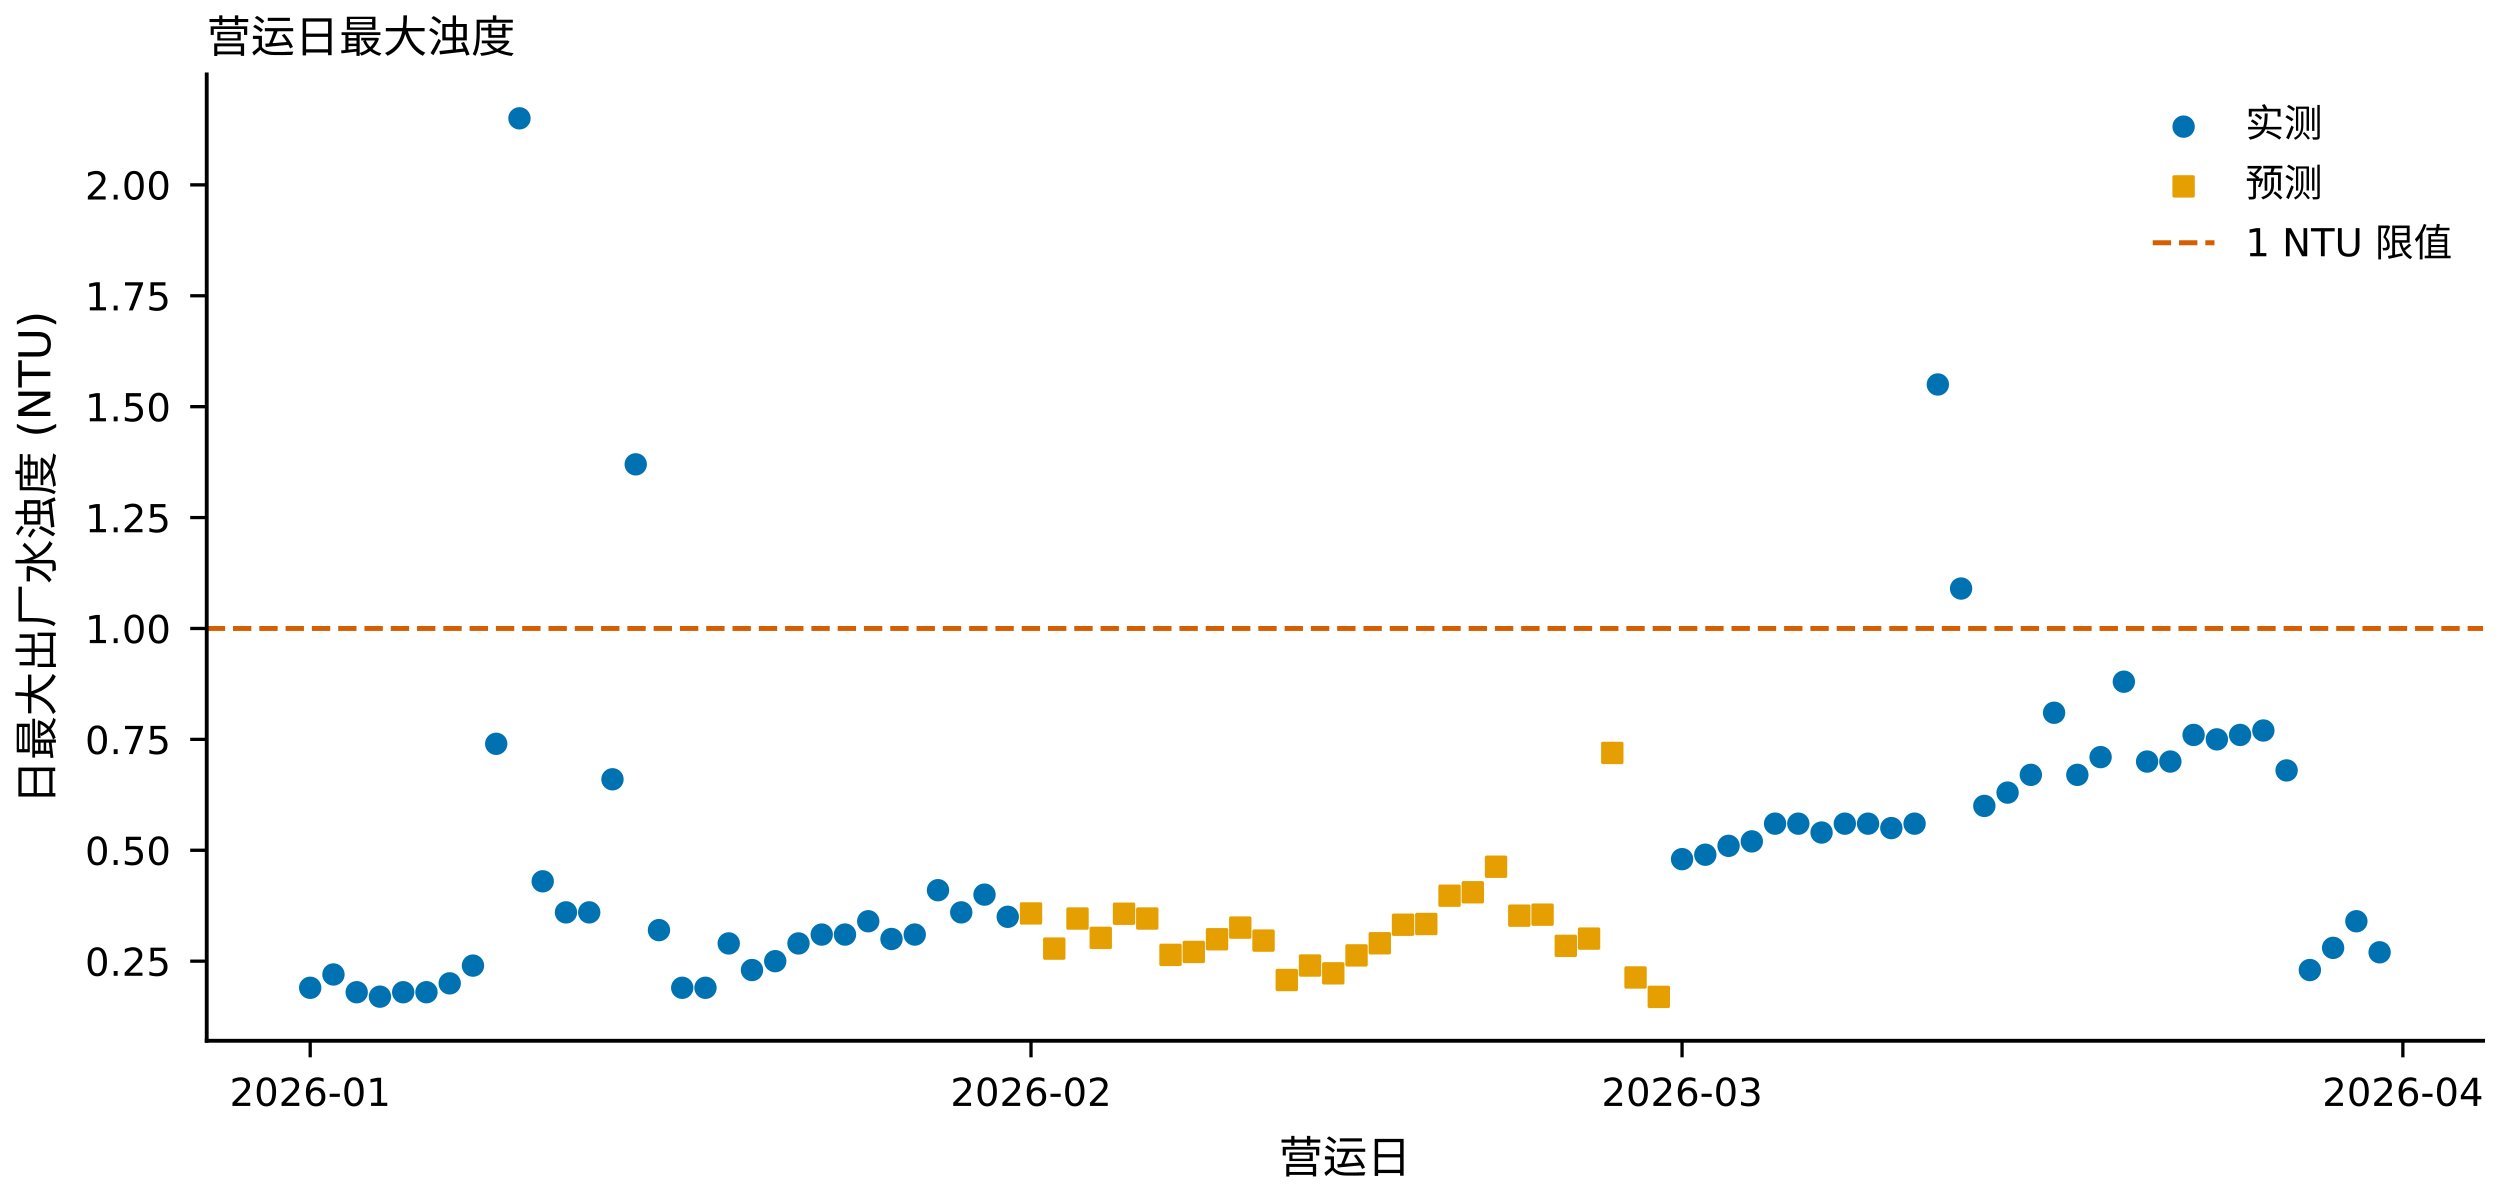
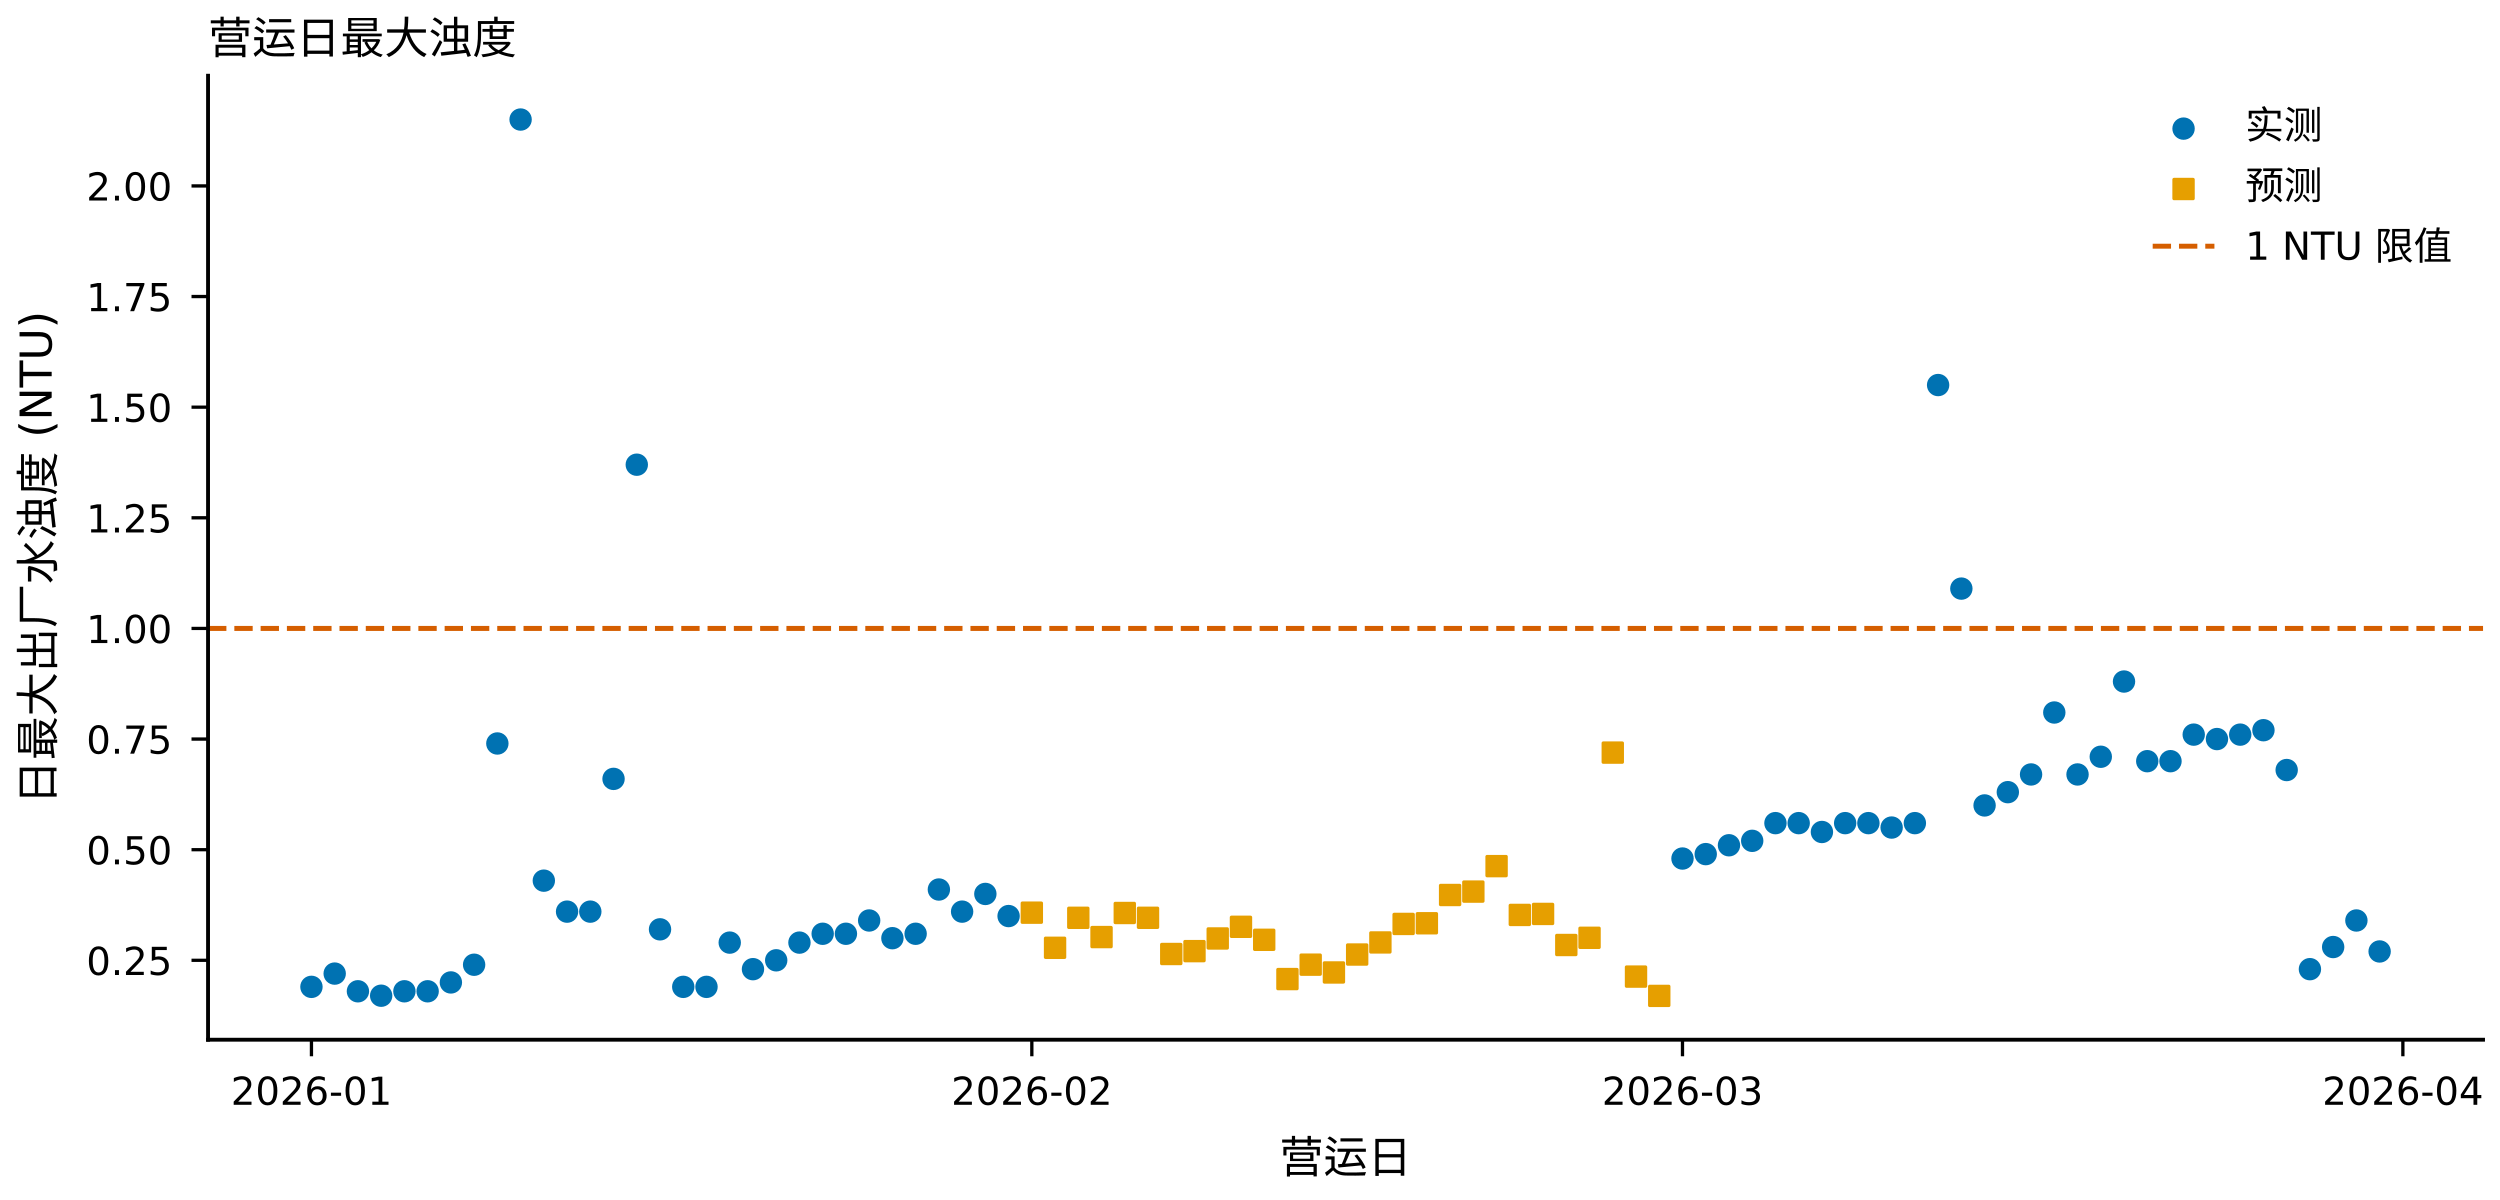
<svg xmlns="http://www.w3.org/2000/svg" xmlns:xlink="http://www.w3.org/1999/xlink" width="453.6pt" height="217.728pt" viewBox="0 0 453.6 217.728" version="1.1">
  <defs>
    <style type="text/css">*{stroke-linejoin: round; stroke-linecap: butt}</style>
  </defs>
  <g id="figure_1">
    <g id="patch_1">
      <path d="M 0 217.728  L 453.6 217.728  L 453.6 0  L 0 0  z " style="fill: #ffffff" />
    </g>
    <g id="axes_1">
      <g id="patch_2">
-         <path d="M 37.508 188.837  L 450.531 188.837  L 450.531 13.5  L 37.508 13.5  z " style="fill: #ffffff" />
+         <path d="M 37.747 188.646  L 450.523 188.646  L 450.523 13.739  L 37.747 13.739  z " style="fill: #ffffff" />
      </g>
      <g id="PathCollection_1">
        <defs>
-           <path id="mf3b2d7babe" d="M 0 1.732  C 0.459 1.732 0.9 1.55 1.225 1.225  C 1.55 0.9 1.732 0.459 1.732 0  C 1.732 -0.459 1.55 -0.9 1.225 -1.225  C 0.9 -1.55 0.459 -1.732 0 -1.732  C -0.459 -1.732 -0.9 -1.55 -1.225 -1.225  C -1.55 -0.9 -1.732 -0.459 -1.732 0  C -1.732 0.459 -1.55 0.9 -1.225 1.225  C -0.9 1.55 -0.459 1.732 0 1.732  z " style="stroke: #0072b2; stroke-width: 0.6" />
+           <path id="m5e1ed4e1a5" d="M 0 1.732  C 0.459 1.732 0.9 1.55 1.225 1.225  C 1.55 0.9 1.732 0.459 1.732 0  C 1.732 -0.459 1.55 -0.9 1.225 -1.225  C 0.9 -1.55 0.459 -1.732 0 -1.732  C -0.459 -1.732 -0.9 -1.55 -1.225 -1.225  C -1.55 -0.9 -1.732 -0.459 -1.732 0  C -1.732 0.459 -1.55 0.9 -1.225 1.225  C -0.9 1.55 -0.459 1.732 0 1.732  z " style="stroke: #0072b2; stroke-width: 0.6" />
        </defs>
-         <g clip-path="url(#p452d12b40b)">
-           <use xlink:href="#mf3b2d7babe" x="56.282" y="179.224" style="fill: #0072b2; stroke: #0072b2; stroke-width: 0.6" />
-           <use xlink:href="#mf3b2d7babe" x="60.501" y="176.809" style="fill: #0072b2; stroke: #0072b2; stroke-width: 0.6" />
-           <use xlink:href="#mf3b2d7babe" x="64.719" y="180.029" style="fill: #0072b2; stroke: #0072b2; stroke-width: 0.6" />
-           <use xlink:href="#mf3b2d7babe" x="68.938" y="180.834" style="fill: #0072b2; stroke: #0072b2; stroke-width: 0.6" />
-           <use xlink:href="#mf3b2d7babe" x="73.157" y="180.029" style="fill: #0072b2; stroke: #0072b2; stroke-width: 0.6" />
-           <use xlink:href="#mf3b2d7babe" x="77.376" y="180.029" style="fill: #0072b2; stroke: #0072b2; stroke-width: 0.6" />
-           <use xlink:href="#mf3b2d7babe" x="81.595" y="178.419" style="fill: #0072b2; stroke: #0072b2; stroke-width: 0.6" />
-           <use xlink:href="#mf3b2d7babe" x="85.814" y="175.2" style="fill: #0072b2; stroke: #0072b2; stroke-width: 0.6" />
-           <use xlink:href="#mf3b2d7babe" x="90.032" y="134.956" style="fill: #0072b2; stroke: #0072b2; stroke-width: 0.6" />
-           <use xlink:href="#mf3b2d7babe" x="94.251" y="21.47" style="fill: #0072b2; stroke: #0072b2; stroke-width: 0.6" />
-           <use xlink:href="#mf3b2d7babe" x="98.47" y="159.907" style="fill: #0072b2; stroke: #0072b2; stroke-width: 0.6" />
-           <use xlink:href="#mf3b2d7babe" x="102.689" y="165.541" style="fill: #0072b2; stroke: #0072b2; stroke-width: 0.6" />
-           <use xlink:href="#mf3b2d7babe" x="106.908" y="165.541" style="fill: #0072b2; stroke: #0072b2; stroke-width: 0.6" />
-           <use xlink:href="#mf3b2d7babe" x="111.127" y="141.395" style="fill: #0072b2; stroke: #0072b2; stroke-width: 0.6" />
-           <use xlink:href="#mf3b2d7babe" x="115.345" y="84.25" style="fill: #0072b2; stroke: #0072b2; stroke-width: 0.6" />
-           <use xlink:href="#mf3b2d7babe" x="119.564" y="168.761" style="fill: #0072b2; stroke: #0072b2; stroke-width: 0.6" />
-           <use xlink:href="#mf3b2d7babe" x="123.783" y="179.224" style="fill: #0072b2; stroke: #0072b2; stroke-width: 0.6" />
-           <use xlink:href="#mf3b2d7babe" x="128.002" y="179.224" style="fill: #0072b2; stroke: #0072b2; stroke-width: 0.6" />
-           <use xlink:href="#mf3b2d7babe" x="132.221" y="171.175" style="fill: #0072b2; stroke: #0072b2; stroke-width: 0.6" />
-           <use xlink:href="#mf3b2d7babe" x="136.44" y="176.004" style="fill: #0072b2; stroke: #0072b2; stroke-width: 0.6" />
-           <use xlink:href="#mf3b2d7babe" x="140.658" y="174.395" style="fill: #0072b2; stroke: #0072b2; stroke-width: 0.6" />
-           <use xlink:href="#mf3b2d7babe" x="144.877" y="171.175" style="fill: #0072b2; stroke: #0072b2; stroke-width: 0.6" />
-           <use xlink:href="#mf3b2d7babe" x="149.096" y="169.566" style="fill: #0072b2; stroke: #0072b2; stroke-width: 0.6" />
-           <use xlink:href="#mf3b2d7babe" x="153.315" y="169.566" style="fill: #0072b2; stroke: #0072b2; stroke-width: 0.6" />
-           <use xlink:href="#mf3b2d7babe" x="157.534" y="167.151" style="fill: #0072b2; stroke: #0072b2; stroke-width: 0.6" />
-           <use xlink:href="#mf3b2d7babe" x="161.753" y="170.37" style="fill: #0072b2; stroke: #0072b2; stroke-width: 0.6" />
-           <use xlink:href="#mf3b2d7babe" x="165.971" y="169.566" style="fill: #0072b2; stroke: #0072b2; stroke-width: 0.6" />
-           <use xlink:href="#mf3b2d7babe" x="170.19" y="161.517" style="fill: #0072b2; stroke: #0072b2; stroke-width: 0.6" />
-           <use xlink:href="#mf3b2d7babe" x="174.409" y="165.541" style="fill: #0072b2; stroke: #0072b2; stroke-width: 0.6" />
-           <use xlink:href="#mf3b2d7babe" x="178.628" y="162.322" style="fill: #0072b2; stroke: #0072b2; stroke-width: 0.6" />
-           <use xlink:href="#mf3b2d7babe" x="182.847" y="166.346" style="fill: #0072b2; stroke: #0072b2; stroke-width: 0.6" />
-           <use xlink:href="#mf3b2d7babe" x="305.193" y="155.883" style="fill: #0072b2; stroke: #0072b2; stroke-width: 0.6" />
-           <use xlink:href="#mf3b2d7babe" x="309.412" y="155.078" style="fill: #0072b2; stroke: #0072b2; stroke-width: 0.6" />
-           <use xlink:href="#mf3b2d7babe" x="313.63" y="153.468" style="fill: #0072b2; stroke: #0072b2; stroke-width: 0.6" />
-           <use xlink:href="#mf3b2d7babe" x="317.849" y="152.663" style="fill: #0072b2; stroke: #0072b2; stroke-width: 0.6" />
-           <use xlink:href="#mf3b2d7babe" x="322.068" y="149.444" style="fill: #0072b2; stroke: #0072b2; stroke-width: 0.6" />
-           <use xlink:href="#mf3b2d7babe" x="326.287" y="149.444" style="fill: #0072b2; stroke: #0072b2; stroke-width: 0.6" />
-           <use xlink:href="#mf3b2d7babe" x="330.506" y="151.054" style="fill: #0072b2; stroke: #0072b2; stroke-width: 0.6" />
-           <use xlink:href="#mf3b2d7babe" x="334.725" y="149.444" style="fill: #0072b2; stroke: #0072b2; stroke-width: 0.6" />
-           <use xlink:href="#mf3b2d7babe" x="338.943" y="149.444" style="fill: #0072b2; stroke: #0072b2; stroke-width: 0.6" />
-           <use xlink:href="#mf3b2d7babe" x="343.162" y="150.249" style="fill: #0072b2; stroke: #0072b2; stroke-width: 0.6" />
-           <use xlink:href="#mf3b2d7babe" x="347.381" y="149.444" style="fill: #0072b2; stroke: #0072b2; stroke-width: 0.6" />
-           <use xlink:href="#mf3b2d7babe" x="351.6" y="69.762" style="fill: #0072b2; stroke: #0072b2; stroke-width: 0.6" />
-           <use xlink:href="#mf3b2d7babe" x="355.819" y="106.786" style="fill: #0072b2; stroke: #0072b2; stroke-width: 0.6" />
-           <use xlink:href="#mf3b2d7babe" x="360.038" y="146.224" style="fill: #0072b2; stroke: #0072b2; stroke-width: 0.6" />
-           <use xlink:href="#mf3b2d7babe" x="364.256" y="143.81" style="fill: #0072b2; stroke: #0072b2; stroke-width: 0.6" />
-           <use xlink:href="#mf3b2d7babe" x="368.475" y="140.59" style="fill: #0072b2; stroke: #0072b2; stroke-width: 0.6" />
-           <use xlink:href="#mf3b2d7babe" x="372.694" y="129.322" style="fill: #0072b2; stroke: #0072b2; stroke-width: 0.6" />
-           <use xlink:href="#mf3b2d7babe" x="376.913" y="140.59" style="fill: #0072b2; stroke: #0072b2; stroke-width: 0.6" />
-           <use xlink:href="#mf3b2d7babe" x="381.132" y="137.371" style="fill: #0072b2; stroke: #0072b2; stroke-width: 0.6" />
-           <use xlink:href="#mf3b2d7babe" x="385.35" y="123.688" style="fill: #0072b2; stroke: #0072b2; stroke-width: 0.6" />
-           <use xlink:href="#mf3b2d7babe" x="389.569" y="138.176" style="fill: #0072b2; stroke: #0072b2; stroke-width: 0.6" />
-           <use xlink:href="#mf3b2d7babe" x="393.788" y="138.176" style="fill: #0072b2; stroke: #0072b2; stroke-width: 0.6" />
-           <use xlink:href="#mf3b2d7babe" x="398.007" y="133.347" style="fill: #0072b2; stroke: #0072b2; stroke-width: 0.6" />
-           <use xlink:href="#mf3b2d7babe" x="402.226" y="134.151" style="fill: #0072b2; stroke: #0072b2; stroke-width: 0.6" />
-           <use xlink:href="#mf3b2d7babe" x="406.445" y="133.347" style="fill: #0072b2; stroke: #0072b2; stroke-width: 0.6" />
-           <use xlink:href="#mf3b2d7babe" x="410.663" y="132.542" style="fill: #0072b2; stroke: #0072b2; stroke-width: 0.6" />
-           <use xlink:href="#mf3b2d7babe" x="414.882" y="139.785" style="fill: #0072b2; stroke: #0072b2; stroke-width: 0.6" />
-           <use xlink:href="#mf3b2d7babe" x="419.101" y="176.004" style="fill: #0072b2; stroke: #0072b2; stroke-width: 0.6" />
-           <use xlink:href="#mf3b2d7babe" x="423.32" y="171.98" style="fill: #0072b2; stroke: #0072b2; stroke-width: 0.6" />
-           <use xlink:href="#mf3b2d7babe" x="427.539" y="167.151" style="fill: #0072b2; stroke: #0072b2; stroke-width: 0.6" />
-           <use xlink:href="#mf3b2d7babe" x="431.758" y="172.785" style="fill: #0072b2; stroke: #0072b2; stroke-width: 0.6" />
+         <g clip-path="url(#p4bf31059ea)">
+           <use xlink:href="#m5e1ed4e1a5" x="56.509" y="179.056" style="fill: #0072b2; stroke: #0072b2; stroke-width: 0.6" />
+           <use xlink:href="#m5e1ed4e1a5" x="60.726" y="176.648" style="fill: #0072b2; stroke: #0072b2; stroke-width: 0.6" />
+           <use xlink:href="#m5e1ed4e1a5" x="64.942" y="179.859" style="fill: #0072b2; stroke: #0072b2; stroke-width: 0.6" />
+           <use xlink:href="#m5e1ed4e1a5" x="69.158" y="180.662" style="fill: #0072b2; stroke: #0072b2; stroke-width: 0.6" />
+           <use xlink:href="#m5e1ed4e1a5" x="73.375" y="179.859" style="fill: #0072b2; stroke: #0072b2; stroke-width: 0.6" />
+           <use xlink:href="#m5e1ed4e1a5" x="77.591" y="179.859" style="fill: #0072b2; stroke: #0072b2; stroke-width: 0.6" />
+           <use xlink:href="#m5e1ed4e1a5" x="81.807" y="178.253" style="fill: #0072b2; stroke: #0072b2; stroke-width: 0.6" />
+           <use xlink:href="#m5e1ed4e1a5" x="86.023" y="175.042" style="fill: #0072b2; stroke: #0072b2; stroke-width: 0.6" />
+           <use xlink:href="#m5e1ed4e1a5" x="90.24" y="134.897" style="fill: #0072b2; stroke: #0072b2; stroke-width: 0.6" />
+           <use xlink:href="#m5e1ed4e1a5" x="94.456" y="21.689" style="fill: #0072b2; stroke: #0072b2; stroke-width: 0.6" />
+           <use xlink:href="#m5e1ed4e1a5" x="98.672" y="159.787" style="fill: #0072b2; stroke: #0072b2; stroke-width: 0.6" />
+           <use xlink:href="#m5e1ed4e1a5" x="102.889" y="165.407" style="fill: #0072b2; stroke: #0072b2; stroke-width: 0.6" />
+           <use xlink:href="#m5e1ed4e1a5" x="107.105" y="165.407" style="fill: #0072b2; stroke: #0072b2; stroke-width: 0.6" />
+           <use xlink:href="#m5e1ed4e1a5" x="111.321" y="141.32" style="fill: #0072b2; stroke: #0072b2; stroke-width: 0.6" />
+           <use xlink:href="#m5e1ed4e1a5" x="115.538" y="84.315" style="fill: #0072b2; stroke: #0072b2; stroke-width: 0.6" />
+           <use xlink:href="#m5e1ed4e1a5" x="119.754" y="168.619" style="fill: #0072b2; stroke: #0072b2; stroke-width: 0.6" />
+           <use xlink:href="#m5e1ed4e1a5" x="123.97" y="179.056" style="fill: #0072b2; stroke: #0072b2; stroke-width: 0.6" />
+           <use xlink:href="#m5e1ed4e1a5" x="128.187" y="179.056" style="fill: #0072b2; stroke: #0072b2; stroke-width: 0.6" />
+           <use xlink:href="#m5e1ed4e1a5" x="132.403" y="171.027" style="fill: #0072b2; stroke: #0072b2; stroke-width: 0.6" />
+           <use xlink:href="#m5e1ed4e1a5" x="136.619" y="175.845" style="fill: #0072b2; stroke: #0072b2; stroke-width: 0.6" />
+           <use xlink:href="#m5e1ed4e1a5" x="140.835" y="174.239" style="fill: #0072b2; stroke: #0072b2; stroke-width: 0.6" />
+           <use xlink:href="#m5e1ed4e1a5" x="145.052" y="171.027" style="fill: #0072b2; stroke: #0072b2; stroke-width: 0.6" />
+           <use xlink:href="#m5e1ed4e1a5" x="149.268" y="169.422" style="fill: #0072b2; stroke: #0072b2; stroke-width: 0.6" />
+           <use xlink:href="#m5e1ed4e1a5" x="153.484" y="169.422" style="fill: #0072b2; stroke: #0072b2; stroke-width: 0.6" />
+           <use xlink:href="#m5e1ed4e1a5" x="157.701" y="167.013" style="fill: #0072b2; stroke: #0072b2; stroke-width: 0.6" />
+           <use xlink:href="#m5e1ed4e1a5" x="161.917" y="170.224" style="fill: #0072b2; stroke: #0072b2; stroke-width: 0.6" />
+           <use xlink:href="#m5e1ed4e1a5" x="166.133" y="169.422" style="fill: #0072b2; stroke: #0072b2; stroke-width: 0.6" />
+           <use xlink:href="#m5e1ed4e1a5" x="170.35" y="161.393" style="fill: #0072b2; stroke: #0072b2; stroke-width: 0.6" />
+           <use xlink:href="#m5e1ed4e1a5" x="174.566" y="165.407" style="fill: #0072b2; stroke: #0072b2; stroke-width: 0.6" />
+           <use xlink:href="#m5e1ed4e1a5" x="178.782" y="162.196" style="fill: #0072b2; stroke: #0072b2; stroke-width: 0.6" />
+           <use xlink:href="#m5e1ed4e1a5" x="182.998" y="166.21" style="fill: #0072b2; stroke: #0072b2; stroke-width: 0.6" />
+           <use xlink:href="#m5e1ed4e1a5" x="305.271" y="155.772" style="fill: #0072b2; stroke: #0072b2; stroke-width: 0.6" />
+           <use xlink:href="#m5e1ed4e1a5" x="309.488" y="154.97" style="fill: #0072b2; stroke: #0072b2; stroke-width: 0.6" />
+           <use xlink:href="#m5e1ed4e1a5" x="313.704" y="153.364" style="fill: #0072b2; stroke: #0072b2; stroke-width: 0.6" />
+           <use xlink:href="#m5e1ed4e1a5" x="317.92" y="152.561" style="fill: #0072b2; stroke: #0072b2; stroke-width: 0.6" />
+           <use xlink:href="#m5e1ed4e1a5" x="322.137" y="149.349" style="fill: #0072b2; stroke: #0072b2; stroke-width: 0.6" />
+           <use xlink:href="#m5e1ed4e1a5" x="326.353" y="149.349" style="fill: #0072b2; stroke: #0072b2; stroke-width: 0.6" />
+           <use xlink:href="#m5e1ed4e1a5" x="330.569" y="150.955" style="fill: #0072b2; stroke: #0072b2; stroke-width: 0.6" />
+           <use xlink:href="#m5e1ed4e1a5" x="334.785" y="149.349" style="fill: #0072b2; stroke: #0072b2; stroke-width: 0.6" />
+           <use xlink:href="#m5e1ed4e1a5" x="339.002" y="149.349" style="fill: #0072b2; stroke: #0072b2; stroke-width: 0.6" />
+           <use xlink:href="#m5e1ed4e1a5" x="343.218" y="150.152" style="fill: #0072b2; stroke: #0072b2; stroke-width: 0.6" />
+           <use xlink:href="#m5e1ed4e1a5" x="347.434" y="149.349" style="fill: #0072b2; stroke: #0072b2; stroke-width: 0.6" />
+           <use xlink:href="#m5e1ed4e1a5" x="351.651" y="69.863" style="fill: #0072b2; stroke: #0072b2; stroke-width: 0.6" />
+           <use xlink:href="#m5e1ed4e1a5" x="355.867" y="106.796" style="fill: #0072b2; stroke: #0072b2; stroke-width: 0.6" />
+           <use xlink:href="#m5e1ed4e1a5" x="360.083" y="146.138" style="fill: #0072b2; stroke: #0072b2; stroke-width: 0.6" />
+           <use xlink:href="#m5e1ed4e1a5" x="364.3" y="143.729" style="fill: #0072b2; stroke: #0072b2; stroke-width: 0.6" />
+           <use xlink:href="#m5e1ed4e1a5" x="368.516" y="140.517" style="fill: #0072b2; stroke: #0072b2; stroke-width: 0.6" />
+           <use xlink:href="#m5e1ed4e1a5" x="372.732" y="129.277" style="fill: #0072b2; stroke: #0072b2; stroke-width: 0.6" />
+           <use xlink:href="#m5e1ed4e1a5" x="376.948" y="140.517" style="fill: #0072b2; stroke: #0072b2; stroke-width: 0.6" />
+           <use xlink:href="#m5e1ed4e1a5" x="381.165" y="137.306" style="fill: #0072b2; stroke: #0072b2; stroke-width: 0.6" />
+           <use xlink:href="#m5e1ed4e1a5" x="385.381" y="123.657" style="fill: #0072b2; stroke: #0072b2; stroke-width: 0.6" />
+           <use xlink:href="#m5e1ed4e1a5" x="389.597" y="138.109" style="fill: #0072b2; stroke: #0072b2; stroke-width: 0.6" />
+           <use xlink:href="#m5e1ed4e1a5" x="393.814" y="138.109" style="fill: #0072b2; stroke: #0072b2; stroke-width: 0.6" />
+           <use xlink:href="#m5e1ed4e1a5" x="398.03" y="133.291" style="fill: #0072b2; stroke: #0072b2; stroke-width: 0.6" />
+           <use xlink:href="#m5e1ed4e1a5" x="402.246" y="134.094" style="fill: #0072b2; stroke: #0072b2; stroke-width: 0.6" />
+           <use xlink:href="#m5e1ed4e1a5" x="406.463" y="133.291" style="fill: #0072b2; stroke: #0072b2; stroke-width: 0.6" />
+           <use xlink:href="#m5e1ed4e1a5" x="410.679" y="132.489" style="fill: #0072b2; stroke: #0072b2; stroke-width: 0.6" />
+           <use xlink:href="#m5e1ed4e1a5" x="414.895" y="139.715" style="fill: #0072b2; stroke: #0072b2; stroke-width: 0.6" />
+           <use xlink:href="#m5e1ed4e1a5" x="419.112" y="175.845" style="fill: #0072b2; stroke: #0072b2; stroke-width: 0.6" />
+           <use xlink:href="#m5e1ed4e1a5" x="423.328" y="171.83" style="fill: #0072b2; stroke: #0072b2; stroke-width: 0.6" />
+           <use xlink:href="#m5e1ed4e1a5" x="427.544" y="167.013" style="fill: #0072b2; stroke: #0072b2; stroke-width: 0.6" />
+           <use xlink:href="#m5e1ed4e1a5" x="431.76" y="172.633" style="fill: #0072b2; stroke: #0072b2; stroke-width: 0.6" />
        </g>
      </g>
      <g id="PathCollection_2">
        <defs>
-           <path id="m6b64a4ce3d" d="M -1.732 1.732  L 1.732 1.732  L 1.732 -1.732  L -1.732 -1.732  z " style="stroke: #e69f00; stroke-width: 0.6" />
+           <path id="m8326b46690" d="M -1.732 1.732  L 1.732 1.732  L 1.732 -1.732  L -1.732 -1.732  z " style="stroke: #e69f00; stroke-width: 0.6" />
        </defs>
-         <g clip-path="url(#p452d12b40b)">
-           <use xlink:href="#m6b64a4ce3d" x="187.066" y="165.733" style="fill: #e69f00; stroke: #e69f00; stroke-width: 0.6" />
-           <use xlink:href="#m6b64a4ce3d" x="191.284" y="172.114" style="fill: #e69f00; stroke: #e69f00; stroke-width: 0.6" />
-           <use xlink:href="#m6b64a4ce3d" x="195.503" y="166.663" style="fill: #e69f00; stroke: #e69f00; stroke-width: 0.6" />
-           <use xlink:href="#m6b64a4ce3d" x="199.722" y="170.172" style="fill: #e69f00; stroke: #e69f00; stroke-width: 0.6" />
-           <use xlink:href="#m6b64a4ce3d" x="203.941" y="165.784" style="fill: #e69f00; stroke: #e69f00; stroke-width: 0.6" />
-           <use xlink:href="#m6b64a4ce3d" x="208.16" y="166.658" style="fill: #e69f00; stroke: #e69f00; stroke-width: 0.6" />
-           <use xlink:href="#m6b64a4ce3d" x="212.379" y="173.251" style="fill: #e69f00; stroke: #e69f00; stroke-width: 0.6" />
-           <use xlink:href="#m6b64a4ce3d" x="216.597" y="172.723" style="fill: #e69f00; stroke: #e69f00; stroke-width: 0.6" />
-           <use xlink:href="#m6b64a4ce3d" x="220.816" y="170.417" style="fill: #e69f00; stroke: #e69f00; stroke-width: 0.6" />
-           <use xlink:href="#m6b64a4ce3d" x="225.035" y="168.304" style="fill: #e69f00; stroke: #e69f00; stroke-width: 0.6" />
-           <use xlink:href="#m6b64a4ce3d" x="229.254" y="170.662" style="fill: #e69f00; stroke: #e69f00; stroke-width: 0.6" />
-           <use xlink:href="#m6b64a4ce3d" x="233.473" y="177.809" style="fill: #e69f00; stroke: #e69f00; stroke-width: 0.6" />
-           <use xlink:href="#m6b64a4ce3d" x="237.691" y="175.185" style="fill: #e69f00; stroke: #e69f00; stroke-width: 0.6" />
-           <use xlink:href="#m6b64a4ce3d" x="241.91" y="176.604" style="fill: #e69f00; stroke: #e69f00; stroke-width: 0.6" />
-           <use xlink:href="#m6b64a4ce3d" x="246.129" y="173.343" style="fill: #e69f00; stroke: #e69f00; stroke-width: 0.6" />
-           <use xlink:href="#m6b64a4ce3d" x="250.348" y="171.143" style="fill: #e69f00; stroke: #e69f00; stroke-width: 0.6" />
-           <use xlink:href="#m6b64a4ce3d" x="254.567" y="167.782" style="fill: #e69f00; stroke: #e69f00; stroke-width: 0.6" />
-           <use xlink:href="#m6b64a4ce3d" x="258.786" y="167.655" style="fill: #e69f00; stroke: #e69f00; stroke-width: 0.6" />
-           <use xlink:href="#m6b64a4ce3d" x="263.004" y="162.516" style="fill: #e69f00; stroke: #e69f00; stroke-width: 0.6" />
-           <use xlink:href="#m6b64a4ce3d" x="267.223" y="161.895" style="fill: #e69f00; stroke: #e69f00; stroke-width: 0.6" />
-           <use xlink:href="#m6b64a4ce3d" x="271.442" y="157.262" style="fill: #e69f00; stroke: #e69f00; stroke-width: 0.6" />
-           <use xlink:href="#m6b64a4ce3d" x="275.661" y="166.142" style="fill: #e69f00; stroke: #e69f00; stroke-width: 0.6" />
-           <use xlink:href="#m6b64a4ce3d" x="279.88" y="165.96" style="fill: #e69f00; stroke: #e69f00; stroke-width: 0.6" />
-           <use xlink:href="#m6b64a4ce3d" x="284.099" y="171.612" style="fill: #e69f00; stroke: #e69f00; stroke-width: 0.6" />
-           <use xlink:href="#m6b64a4ce3d" x="288.317" y="170.299" style="fill: #e69f00; stroke: #e69f00; stroke-width: 0.6" />
-           <use xlink:href="#m6b64a4ce3d" x="292.536" y="136.617" style="fill: #e69f00; stroke: #e69f00; stroke-width: 0.6" />
-           <use xlink:href="#m6b64a4ce3d" x="296.755" y="177.357" style="fill: #e69f00; stroke: #e69f00; stroke-width: 0.6" />
-           <use xlink:href="#m6b64a4ce3d" x="300.974" y="180.867" style="fill: #e69f00; stroke: #e69f00; stroke-width: 0.6" />
+         <g clip-path="url(#p4bf31059ea)">
+           <use xlink:href="#m8326b46690" x="187.215" y="165.598" style="fill: #e69f00; stroke: #e69f00; stroke-width: 0.6" />
+           <use xlink:href="#m8326b46690" x="191.431" y="171.964" style="fill: #e69f00; stroke: #e69f00; stroke-width: 0.6" />
+           <use xlink:href="#m8326b46690" x="195.647" y="166.526" style="fill: #e69f00; stroke: #e69f00; stroke-width: 0.6" />
+           <use xlink:href="#m8326b46690" x="199.864" y="170.026" style="fill: #e69f00; stroke: #e69f00; stroke-width: 0.6" />
+           <use xlink:href="#m8326b46690" x="204.08" y="165.649" style="fill: #e69f00; stroke: #e69f00; stroke-width: 0.6" />
+           <use xlink:href="#m8326b46690" x="208.296" y="166.521" style="fill: #e69f00; stroke: #e69f00; stroke-width: 0.6" />
+           <use xlink:href="#m8326b46690" x="212.513" y="173.098" style="fill: #e69f00; stroke: #e69f00; stroke-width: 0.6" />
+           <use xlink:href="#m8326b46690" x="216.729" y="172.571" style="fill: #e69f00; stroke: #e69f00; stroke-width: 0.6" />
+           <use xlink:href="#m8326b46690" x="220.945" y="170.271" style="fill: #e69f00; stroke: #e69f00; stroke-width: 0.6" />
+           <use xlink:href="#m8326b46690" x="225.162" y="168.163" style="fill: #e69f00; stroke: #e69f00; stroke-width: 0.6" />
+           <use xlink:href="#m8326b46690" x="229.378" y="170.515" style="fill: #e69f00; stroke: #e69f00; stroke-width: 0.6" />
+           <use xlink:href="#m8326b46690" x="233.594" y="177.645" style="fill: #e69f00; stroke: #e69f00; stroke-width: 0.6" />
+           <use xlink:href="#m8326b46690" x="237.81" y="175.027" style="fill: #e69f00; stroke: #e69f00; stroke-width: 0.6" />
+           <use xlink:href="#m8326b46690" x="242.027" y="176.442" style="fill: #e69f00; stroke: #e69f00; stroke-width: 0.6" />
+           <use xlink:href="#m8326b46690" x="246.243" y="173.19" style="fill: #e69f00; stroke: #e69f00; stroke-width: 0.6" />
+           <use xlink:href="#m8326b46690" x="250.459" y="170.995" style="fill: #e69f00; stroke: #e69f00; stroke-width: 0.6" />
+           <use xlink:href="#m8326b46690" x="254.676" y="167.643" style="fill: #e69f00; stroke: #e69f00; stroke-width: 0.6" />
+           <use xlink:href="#m8326b46690" x="258.892" y="167.516" style="fill: #e69f00; stroke: #e69f00; stroke-width: 0.6" />
+           <use xlink:href="#m8326b46690" x="263.108" y="162.39" style="fill: #e69f00; stroke: #e69f00; stroke-width: 0.6" />
+           <use xlink:href="#m8326b46690" x="267.325" y="161.77" style="fill: #e69f00; stroke: #e69f00; stroke-width: 0.6" />
+           <use xlink:href="#m8326b46690" x="271.541" y="157.148" style="fill: #e69f00; stroke: #e69f00; stroke-width: 0.6" />
+           <use xlink:href="#m8326b46690" x="275.757" y="166.006" style="fill: #e69f00; stroke: #e69f00; stroke-width: 0.6" />
+           <use xlink:href="#m8326b46690" x="279.973" y="165.825" style="fill: #e69f00; stroke: #e69f00; stroke-width: 0.6" />
+           <use xlink:href="#m8326b46690" x="284.19" y="171.463" style="fill: #e69f00; stroke: #e69f00; stroke-width: 0.6" />
+           <use xlink:href="#m8326b46690" x="288.406" y="170.153" style="fill: #e69f00; stroke: #e69f00; stroke-width: 0.6" />
+           <use xlink:href="#m8326b46690" x="292.622" y="136.554" style="fill: #e69f00; stroke: #e69f00; stroke-width: 0.6" />
+           <use xlink:href="#m8326b46690" x="296.839" y="177.194" style="fill: #e69f00; stroke: #e69f00; stroke-width: 0.6" />
+           <use xlink:href="#m8326b46690" x="301.055" y="180.696" style="fill: #e69f00; stroke: #e69f00; stroke-width: 0.6" />
        </g>
      </g>
      <g id="matplotlib.axis_1">
        <g id="xtick_1">
          <g id="line2d_1">
            <defs>
-               <path id="m32ceceb53e" d="M 0 0  L 0 3  " style="stroke: #000000; stroke-width: 0.6" />
+               <path id="m0f7c1464d7" d="M 0 0  L 0 3  " style="stroke: #000000; stroke-width: 0.6" />
            </defs>
            <g>
-               <use xlink:href="#m32ceceb53e" x="56.282" y="188.837" style="stroke: #000000; stroke-width: 0.6" />
+               <use xlink:href="#m0f7c1464d7" x="56.509" y="188.646" style="stroke: #000000; stroke-width: 0.6" />
            </g>
          </g>
          <g id="text_1">
-             <text style="font-size: 7px; font-family: 'DejaVu Sans', 'Droid Sans Fallback'; text-anchor: middle" x="56.282" y="200.655" transform="rotate(-0 56.28184 200.6555)">2026-01</text>
+             <text style="font-size: 7px; font-family: 'DejaVu Sans', 'Microsoft YaHei'; text-anchor: middle" x="56.509" y="200.464" transform="rotate(-0 56.50936 200.4642)">2026-01</text>
          </g>
        </g>
        <g id="xtick_2">
          <g id="line2d_2">
            <g>
-               <use xlink:href="#m32ceceb53e" x="187.066" y="188.837" style="stroke: #000000; stroke-width: 0.6" />
+               <use xlink:href="#m0f7c1464d7" x="187.215" y="188.646" style="stroke: #000000; stroke-width: 0.6" />
            </g>
          </g>
          <g id="text_2">
-             <text style="font-size: 7px; font-family: 'DejaVu Sans', 'Droid Sans Fallback'; text-anchor: middle" x="187.066" y="200.655" transform="rotate(-0 187.0655 200.6555)">2026-02</text>
+             <text style="font-size: 7px; font-family: 'DejaVu Sans', 'Microsoft YaHei'; text-anchor: middle" x="187.215" y="200.464" transform="rotate(-0 187.2148 200.4642)">2026-02</text>
          </g>
        </g>
        <g id="xtick_3">
          <g id="line2d_3">
            <g>
-               <use xlink:href="#m32ceceb53e" x="305.193" y="188.837" style="stroke: #000000; stroke-width: 0.6" />
+               <use xlink:href="#m0f7c1464d7" x="305.271" y="188.646" style="stroke: #000000; stroke-width: 0.6" />
            </g>
          </g>
          <g id="text_3">
-             <text style="font-size: 7px; font-family: 'DejaVu Sans', 'Droid Sans Fallback'; text-anchor: middle" x="305.193" y="200.655" transform="rotate(-0 305.1927 200.6555)">2026-03</text>
+             <text style="font-size: 7px; font-family: 'DejaVu Sans', 'Microsoft YaHei'; text-anchor: middle" x="305.271" y="200.464" transform="rotate(-0 305.2713 200.4642)">2026-03</text>
          </g>
        </g>
        <g id="xtick_4">
          <g id="line2d_4">
            <g>
-               <use xlink:href="#m32ceceb53e" x="435.976" y="188.837" style="stroke: #000000; stroke-width: 0.6" />
+               <use xlink:href="#m0f7c1464d7" x="435.977" y="188.646" style="stroke: #000000; stroke-width: 0.6" />
            </g>
          </g>
          <g id="text_4">
-             <text style="font-size: 7px; font-family: 'DejaVu Sans', 'Droid Sans Fallback'; text-anchor: middle" x="435.976" y="200.655" transform="rotate(-0 435.9764 200.6555)">2026-04</text>
+             <text style="font-size: 7px; font-family: 'DejaVu Sans', 'Microsoft YaHei'; text-anchor: middle" x="435.977" y="200.464" transform="rotate(-0 435.9767 200.4642)">2026-04</text>
          </g>
        </g>
        <g id="text_5">
-           <text style="font-size: 8px; font-family: 'DejaVu Sans', 'Droid Sans Fallback'; text-anchor: middle" x="244.02" y="212.806" transform="rotate(-0 244.0197 212.8059)">营运日</text>
+           <text style="font-size: 8px; font-family: 'DejaVu Sans', 'Microsoft YaHei'; text-anchor: middle" x="244.135" y="212.806" transform="rotate(-0 244.1349 212.8059)">营运日</text>
        </g>
      </g>
      <g id="matplotlib.axis_2">
        <g id="ytick_1">
          <g id="line2d_5">
            <defs>
-               <path id="mba22ebd065" d="M 0 0  L -3 0  " style="stroke: #000000; stroke-width: 0.6" />
+               <path id="maca7f435c5" d="M 0 0  L -3 0  " style="stroke: #000000; stroke-width: 0.6" />
            </defs>
            <g>
-               <use xlink:href="#mba22ebd065" x="37.508" y="174.395" style="stroke: #000000; stroke-width: 0.6" />
+               <use xlink:href="#maca7f435c5" x="37.747" y="174.239" style="stroke: #000000; stroke-width: 0.6" />
            </g>
          </g>
          <g id="text_6">
-             <text style="font-size: 7px; font-family: 'DejaVu Sans', 'Droid Sans Fallback'; text-anchor: end" x="31.008" y="177.054" transform="rotate(-0 31.00805 177.0539)">0.25</text>
+             <text style="font-size: 7px; font-family: 'DejaVu Sans', 'Microsoft YaHei'; text-anchor: end" x="31.247" y="176.898" transform="rotate(-0 31.2468 176.8981)">0.25</text>
          </g>
        </g>
        <g id="ytick_2">
          <g id="line2d_6">
            <g>
-               <use xlink:href="#mba22ebd065" x="37.508" y="154.273" style="stroke: #000000; stroke-width: 0.6" />
+               <use xlink:href="#maca7f435c5" x="37.747" y="154.167" style="stroke: #000000; stroke-width: 0.6" />
            </g>
          </g>
          <g id="text_7">
-             <text style="font-size: 7px; font-family: 'DejaVu Sans', 'Droid Sans Fallback'; text-anchor: end" x="31.008" y="156.932" transform="rotate(-0 31.00805 156.9323)">0.50</text>
+             <text style="font-size: 7px; font-family: 'DejaVu Sans', 'Microsoft YaHei'; text-anchor: end" x="31.247" y="156.826" transform="rotate(-0 31.2468 156.8258)">0.50</text>
          </g>
        </g>
        <g id="ytick_3">
          <g id="line2d_7">
            <g>
-               <use xlink:href="#mba22ebd065" x="37.508" y="134.151" style="stroke: #000000; stroke-width: 0.6" />
+               <use xlink:href="#maca7f435c5" x="37.747" y="134.094" style="stroke: #000000; stroke-width: 0.6" />
            </g>
          </g>
          <g id="text_8">
-             <text style="font-size: 7px; font-family: 'DejaVu Sans', 'Droid Sans Fallback'; text-anchor: end" x="31.008" y="136.811" transform="rotate(-0 31.00805 136.8106)">0.75</text>
+             <text style="font-size: 7px; font-family: 'DejaVu Sans', 'Microsoft YaHei'; text-anchor: end" x="31.247" y="136.753" transform="rotate(-0 31.2468 136.7535)">0.75</text>
          </g>
        </g>
        <g id="ytick_4">
          <g id="line2d_8">
            <g>
-               <use xlink:href="#mba22ebd065" x="37.508" y="114.03" style="stroke: #000000; stroke-width: 0.6" />
+               <use xlink:href="#maca7f435c5" x="37.747" y="114.022" style="stroke: #000000; stroke-width: 0.6" />
            </g>
          </g>
          <g id="text_9">
-             <text style="font-size: 7px; font-family: 'DejaVu Sans', 'Droid Sans Fallback'; text-anchor: end" x="31.008" y="116.689" transform="rotate(-0 31.00805 116.6889)">1.00</text>
+             <text style="font-size: 7px; font-family: 'DejaVu Sans', 'Microsoft YaHei'; text-anchor: end" x="31.247" y="116.681" transform="rotate(-0 31.2468 116.6812)">1.00</text>
          </g>
        </g>
        <g id="ytick_5">
          <g id="line2d_9">
            <g>
-               <use xlink:href="#mba22ebd065" x="37.508" y="93.908" style="stroke: #000000; stroke-width: 0.6" />
+               <use xlink:href="#maca7f435c5" x="37.747" y="93.95" style="stroke: #000000; stroke-width: 0.6" />
            </g>
          </g>
          <g id="text_10">
-             <text style="font-size: 7px; font-family: 'DejaVu Sans', 'Droid Sans Fallback'; text-anchor: end" x="31.008" y="96.567" transform="rotate(-0 31.00805 96.56728)">1.25</text>
+             <text style="font-size: 7px; font-family: 'DejaVu Sans', 'Microsoft YaHei'; text-anchor: end" x="31.247" y="96.609" transform="rotate(-0 31.2468 96.60883)">1.25</text>
          </g>
        </g>
        <g id="ytick_6">
          <g id="line2d_10">
            <g>
-               <use xlink:href="#mba22ebd065" x="37.508" y="73.786" style="stroke: #000000; stroke-width: 0.6" />
+               <use xlink:href="#maca7f435c5" x="37.747" y="73.877" style="stroke: #000000; stroke-width: 0.6" />
            </g>
          </g>
          <g id="text_11">
-             <text style="font-size: 7px; font-family: 'DejaVu Sans', 'Droid Sans Fallback'; text-anchor: end" x="31.008" y="76.446" transform="rotate(-0 31.00805 76.44561)">1.50</text>
+             <text style="font-size: 7px; font-family: 'DejaVu Sans', 'Microsoft YaHei'; text-anchor: end" x="31.247" y="76.537" transform="rotate(-0 31.2468 76.53651)">1.50</text>
          </g>
        </g>
        <g id="ytick_7">
          <g id="line2d_11">
            <g>
-               <use xlink:href="#mba22ebd065" x="37.508" y="53.665" style="stroke: #000000; stroke-width: 0.6" />
+               <use xlink:href="#maca7f435c5" x="37.747" y="53.805" style="stroke: #000000; stroke-width: 0.6" />
            </g>
          </g>
          <g id="text_12">
-             <text style="font-size: 7px; font-family: 'DejaVu Sans', 'Droid Sans Fallback'; text-anchor: end" x="31.008" y="56.324" transform="rotate(-0 31.00805 56.32394)">1.75</text>
+             <text style="font-size: 7px; font-family: 'DejaVu Sans', 'Microsoft YaHei'; text-anchor: end" x="31.247" y="56.464" transform="rotate(-0 31.2468 56.46419)">1.75</text>
          </g>
        </g>
        <g id="ytick_8">
          <g id="line2d_12">
            <g>
-               <use xlink:href="#mba22ebd065" x="37.508" y="33.543" style="stroke: #000000; stroke-width: 0.6" />
+               <use xlink:href="#maca7f435c5" x="37.747" y="33.733" style="stroke: #000000; stroke-width: 0.6" />
            </g>
          </g>
          <g id="text_13">
-             <text style="font-size: 7px; font-family: 'DejaVu Sans', 'Droid Sans Fallback'; text-anchor: end" x="31.008" y="36.202" transform="rotate(-0 31.00805 36.20228)">2.00</text>
+             <text style="font-size: 7px; font-family: 'DejaVu Sans', 'Microsoft YaHei'; text-anchor: end" x="31.247" y="36.392" transform="rotate(-0 31.2468 36.39187)">2.00</text>
          </g>
        </g>
        <g id="text_14">
-           <text style="font-size: 8px; font-family: 'DejaVu Sans', 'Droid Sans Fallback'; text-anchor: middle" x="9.5" y="101.169" transform="rotate(-90 9.50024 101.1687)">日最大出厂水浊度 (NTU)</text>
+           <text style="font-size: 8px; font-family: 'DejaVu Sans', 'Microsoft YaHei'; text-anchor: middle" x="9.739" y="101.192" transform="rotate(-90 9.73899 101.1924)">日最大出厂水浊度 (NTU)</text>
        </g>
      </g>
      <g id="line2d_13">
-         <path d="M 37.508 114.03  L 450.531 114.03  " clip-path="url(#p452d12b40b)" style="fill: none; stroke-dasharray: 3.33,1.44; stroke-dashoffset: 0; stroke: #d55e00; stroke-width: 0.9" />
+         <path d="M 37.747 114.022  L 450.523 114.022  " clip-path="url(#p4bf31059ea)" style="fill: none; stroke-dasharray: 3.33,1.44; stroke-dashoffset: 0; stroke: #d55e00; stroke-width: 0.9" />
      </g>
      <g id="patch_3">
-         <path d="M 37.508 188.837  L 37.508 13.5  " style="fill: none; stroke: #000000; stroke-width: 0.7; stroke-linejoin: miter; stroke-linecap: square" />
+         <path d="M 37.747 188.646  L 37.747 13.739  " style="fill: none; stroke: #000000; stroke-width: 0.7; stroke-linejoin: miter; stroke-linecap: square" />
      </g>
      <g id="patch_4">
-         <path d="M 37.508 188.837  L 450.531 188.837  " style="fill: none; stroke: #000000; stroke-width: 0.7; stroke-linejoin: miter; stroke-linecap: square" />
+         <path d="M 37.747 188.646  L 450.523 188.646  " style="fill: none; stroke: #000000; stroke-width: 0.7; stroke-linejoin: miter; stroke-linecap: square" />
      </g>
      <g id="text_15">
-         <text style="font-size: 8px; font-family: 'DejaVu Sans', 'Droid Sans Fallback'; text-anchor: start" x="37.508" y="9.5" transform="rotate(-0 37.50805 9.50024)">营运日最大浊度</text>
+         <text style="font-size: 8px; font-family: 'DejaVu Sans', 'Microsoft YaHei'; text-anchor: start" x="37.747" y="9.739" transform="rotate(-0 37.7468 9.73899)">营运日最大浊度</text>
      </g>
      <g id="legend_1">
        <g id="PathCollection_3">
          <g>
-             <use xlink:href="#mf3b2d7babe" x="396.193" y="22.978" style="fill: #0072b2; stroke: #0072b2; stroke-width: 0.6" />
+             <use xlink:href="#m5e1ed4e1a5" x="396.184" y="23.336" style="fill: #0072b2; stroke: #0072b2; stroke-width: 0.6" />
          </g>
        </g>
        <g id="text_16">
-           <text style="font-size: 7px; font-family: 'DejaVu Sans', 'Droid Sans Fallback'; text-anchor: start" x="407.393" y="24.815" transform="rotate(-0 407.3928 24.81508)">实测</text>
+           <text style="font-size: 7px; font-family: 'DejaVu Sans', 'Microsoft YaHei'; text-anchor: start" x="407.384" y="25.173" transform="rotate(-0 407.3844 25.17305)">实测</text>
        </g>
        <g id="PathCollection_4">
          <g>
-             <use xlink:href="#m6b64a4ce3d" x="396.193" y="33.819" style="fill: #e69f00; stroke: #e69f00; stroke-width: 0.6" />
+             <use xlink:href="#m8326b46690" x="396.184" y="34.297" style="fill: #e69f00; stroke: #e69f00; stroke-width: 0.6" />
          </g>
        </g>
        <g id="text_17">
-           <text style="font-size: 7px; font-family: 'DejaVu Sans', 'Droid Sans Fallback'; text-anchor: start" x="407.393" y="35.657" transform="rotate(-0 407.3928 35.65688)">预测</text>
+           <text style="font-size: 7px; font-family: 'DejaVu Sans', 'Microsoft YaHei'; text-anchor: start" x="407.384" y="36.134" transform="rotate(-0 407.3844 36.13407)">预测</text>
        </g>
        <g id="line2d_14">
-           <path d="M 390.593 44.049  L 396.193 44.049  L 401.793 44.049  " style="fill: none; stroke-dasharray: 3.33,1.44; stroke-dashoffset: 0; stroke: #d55e00; stroke-width: 0.9" />
+           <path d="M 390.584 44.672  L 396.184 44.672  L 401.784 44.672  " style="fill: none; stroke-dasharray: 3.33,1.44; stroke-dashoffset: 0; stroke: #d55e00; stroke-width: 0.9" />
        </g>
        <g id="text_18">
-           <text style="font-size: 7px; font-family: 'DejaVu Sans', 'Droid Sans Fallback'; text-anchor: start" x="407.393" y="46.499" transform="rotate(-0 407.3928 46.49868)">1 NTU 限值</text>
+           <text style="font-size: 7px; font-family: 'DejaVu Sans', 'Microsoft YaHei'; text-anchor: start" x="407.384" y="47.122" transform="rotate(-0 407.3844 47.12243)">1 NTU 限值</text>
        </g>
      </g>
    </g>
  </g>
  <defs>
-     <clipPath id="p452d12b40b">
-       <rect x="37.508" y="13.5" width="413.023" height="175.337" />
+     <clipPath id="p4bf31059ea">
+       <rect x="37.747" y="13.739" width="412.776" height="174.907" />
    </clipPath>
  </defs>
</svg>
